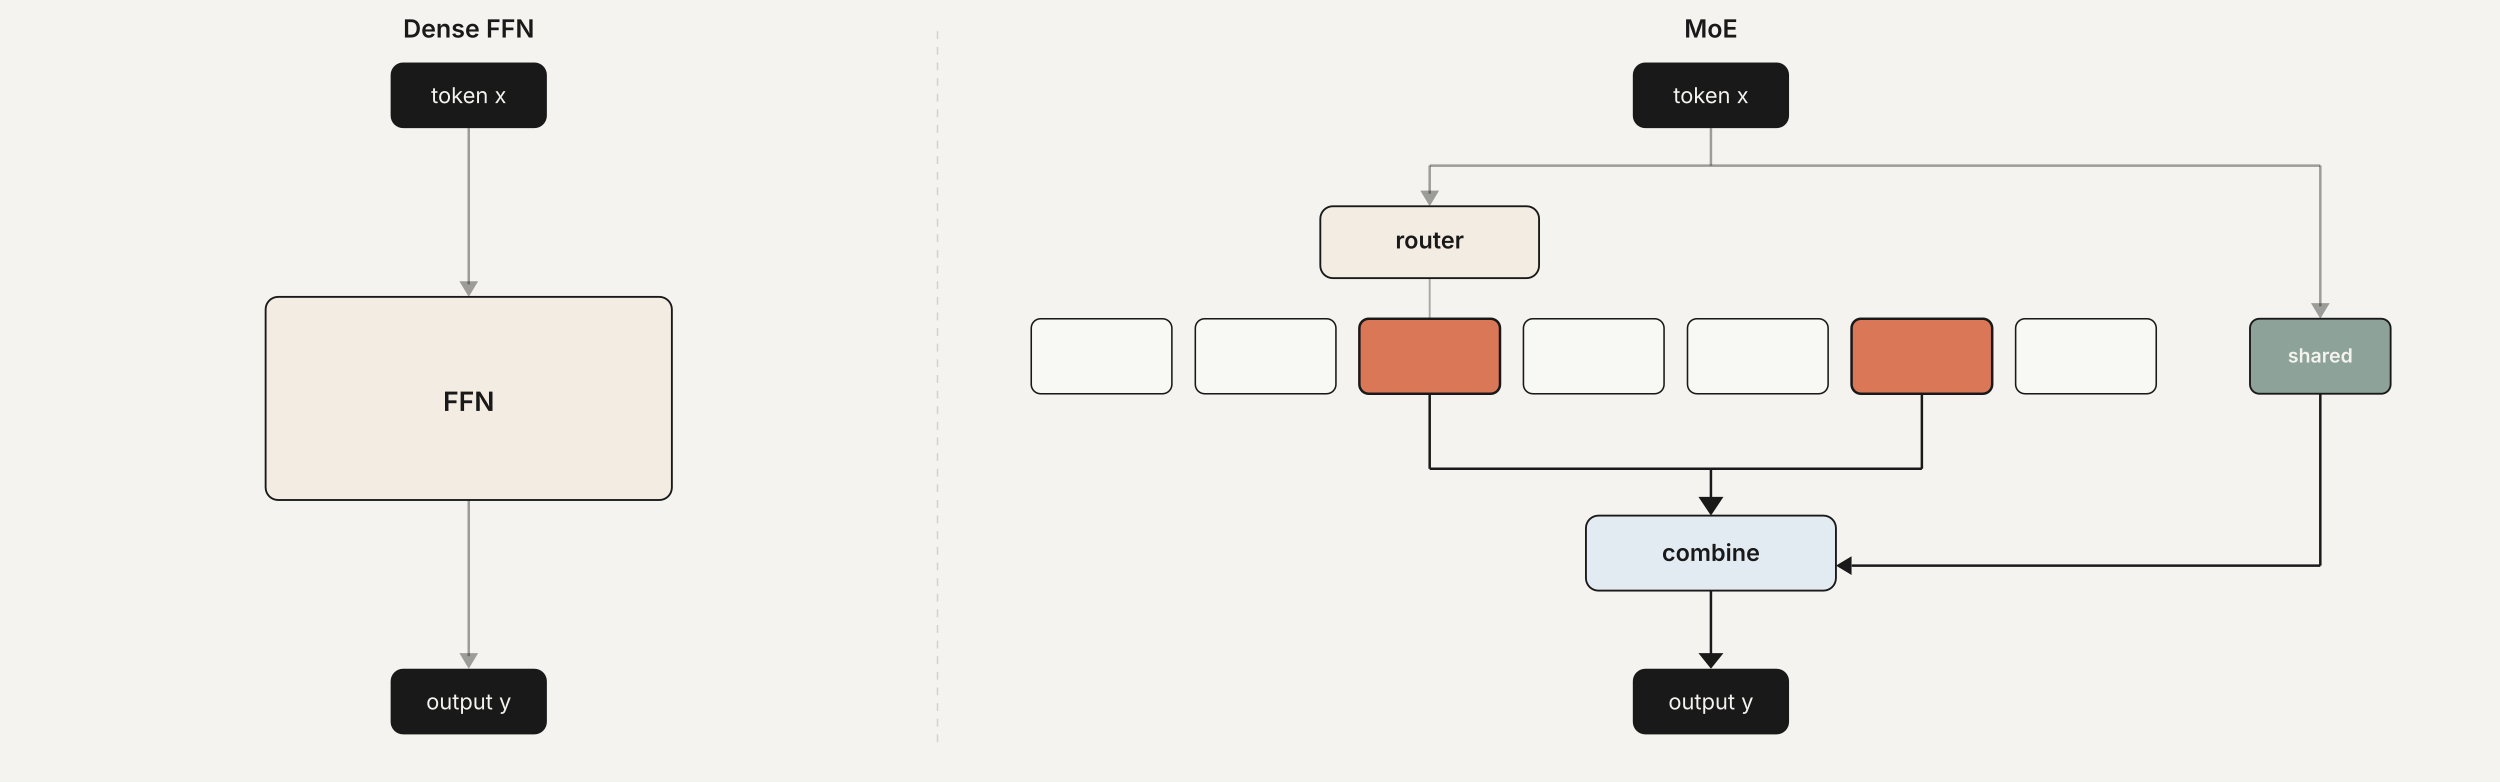
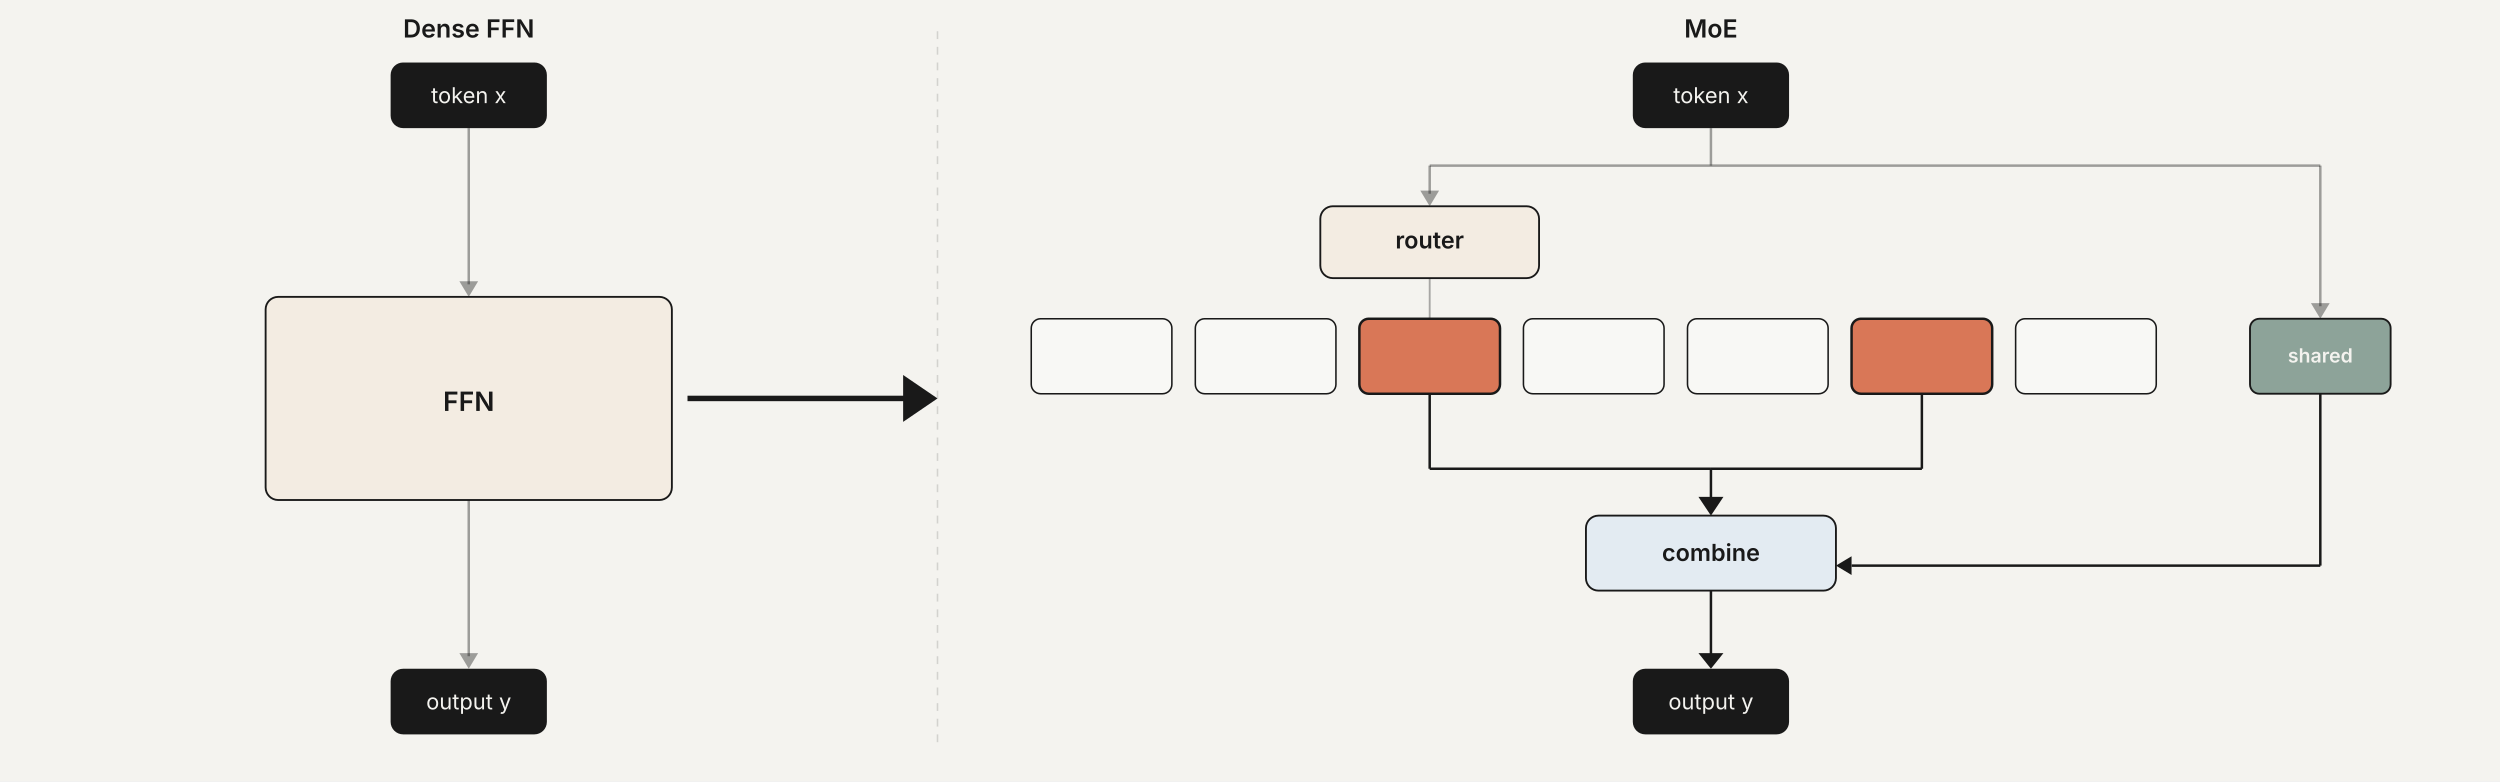
<svg xmlns="http://www.w3.org/2000/svg" viewBox="0 0 1600 500" font-family="Inter, -apple-system, sans-serif">
  <rect x="0" y="0" width="1600" height="500" fill="#F4F3EF" />
  <line x1="600" y1="20" x2="600" y2="480" stroke="#191919" stroke-opacity="0.15" stroke-dasharray="5 5" />
+   <line x1="440" y1="255" x2="580" y2="255" stroke="#191919" stroke-width="3.5" />
+   <polygon points="600,255 578,240 578,270" fill="#191919" />
  <text x="300" y="24" text-anchor="middle" font-size="16" font-weight="600" fill="#191919">Dense FFN</text>
  <rect x="250" y="40" width="100" height="42" rx="8" fill="#191919" />
  <text x="300" y="66" text-anchor="middle" font-size="14" fill="#F4F3EF">token x</text>
  <line x1="300" y1="82" x2="300" y2="182" stroke="#191919" stroke-opacity="0.4" stroke-width="1.6" />
  <polygon points="300,190 294,180 306,180" fill="#191919" fill-opacity="0.4" />
  <rect x="170" y="190" width="260" height="130" rx="8" fill="#F3ECE2" stroke="#191919" stroke-width="1.2" />
  <text x="300" y="263" text-anchor="middle" font-size="17" font-weight="600" fill="#191919">FFN</text>
  <line x1="300" y1="320" x2="300" y2="420" stroke="#191919" stroke-opacity="0.4" stroke-width="1.6" />
  <polygon points="300,428 294,418 306,418" fill="#191919" fill-opacity="0.4" />
  <rect x="250" y="428" width="100" height="42" rx="8" fill="#191919" />
  <text x="300" y="454" text-anchor="middle" font-size="14" fill="#F4F3EF">output y</text>
  <text x="1095" y="24" text-anchor="middle" font-size="16" font-weight="600" fill="#191919">MoE</text>
  <rect x="1045" y="40" width="100" height="42" rx="8" fill="#191919" />
  <text x="1095" y="66" text-anchor="middle" font-size="14" fill="#F4F3EF">token x</text>
  <line x1="1095" y1="82" x2="1095" y2="106" stroke="#191919" stroke-opacity="0.4" stroke-width="1.6" />
  <line x1="1095" y1="106" x2="915" y2="106" stroke="#191919" stroke-opacity="0.4" stroke-width="1.6" />
  <line x1="915" y1="106" x2="915" y2="124" stroke="#191919" stroke-opacity="0.4" stroke-width="1.6" />
  <polygon points="915,132 909,122 921,122" fill="#191919" fill-opacity="0.4" />
  <line x1="1095" y1="106" x2="1485" y2="106" stroke="#191919" stroke-opacity="0.4" stroke-width="1.6" />
  <line x1="1485" y1="106" x2="1485" y2="196" stroke="#191919" stroke-opacity="0.4" stroke-width="1.6" />
  <polygon points="1485,204 1479,194 1491,194" fill="#191919" fill-opacity="0.4" />
  <rect x="845" y="132" width="140" height="46" rx="8" fill="#F3ECE2" stroke="#191919" stroke-width="1.2" />
  <text x="915" y="159" text-anchor="middle" font-size="15" font-weight="600" fill="#191919">router</text>
  <line x1="915" y1="178" x2="915" y2="204" stroke="#191919" stroke-opacity="0.35" stroke-width="1.2" />
  <g stroke="#191919" stroke-width="1" fill="#FFFFFF" fill-opacity="0.4">
    <rect x="660" y="204" width="90" height="48" rx="6" />
    <rect x="765" y="204" width="90" height="48" rx="6" />
    <rect x="975" y="204" width="90" height="48" rx="6" />
    <rect x="1080" y="204" width="90" height="48" rx="6" />
    <rect x="1290" y="204" width="90" height="48" rx="6" />
  </g>
  <rect x="870" y="204" width="90" height="48" rx="6" fill="#D97757" stroke="#191919" stroke-width="1.6" />
  <rect x="1185" y="204" width="90" height="48" rx="6" fill="#D97757" stroke="#191919" stroke-width="1.6" />
  <rect x="1440" y="204" width="90" height="48" rx="6" fill="#8DA399" stroke="#191919" stroke-width="1.2" />
  <text x="1485" y="232" text-anchor="middle" font-size="12.5" font-weight="600" fill="#F4F3EF">shared</text>
  <line x1="915" y1="252" x2="915" y2="300" stroke="#191919" stroke-width="1.6" />
  <line x1="915" y1="300" x2="1095" y2="300" stroke="#191919" stroke-width="1.6" />
  <line x1="1230" y1="252" x2="1230" y2="300" stroke="#191919" stroke-width="1.6" />
  <line x1="1230" y1="300" x2="1095" y2="300" stroke="#191919" stroke-width="1.6" />
  <line x1="1095" y1="300" x2="1095" y2="322" stroke="#191919" stroke-width="1.6" />
  <polygon points="1095,330 1087,318 1103,318" fill="#191919" />
  <line x1="1485" y1="252" x2="1485" y2="362" stroke="#191919" stroke-width="1.6" />
  <line x1="1485" y1="362" x2="1185" y2="362" stroke="#191919" stroke-width="1.6" />
  <polygon points="1175,362 1185,356 1185,368" fill="#191919" />
  <rect x="1015" y="330" width="160" height="48" rx="8" fill="#E3EBF2" stroke="#191919" stroke-width="1.2" />
  <text x="1095" y="359" text-anchor="middle" font-size="15" font-weight="600" fill="#191919">combine</text>
  <line x1="1095" y1="378" x2="1095" y2="420" stroke="#191919" stroke-width="1.6" />
  <polygon points="1095,428 1087,418 1103,418" fill="#191919" />
  <rect x="1045" y="428" width="100" height="42" rx="8" fill="#191919" />
  <text x="1095" y="454" text-anchor="middle" font-size="14" fill="#F4F3EF">output y</text>
</svg>
